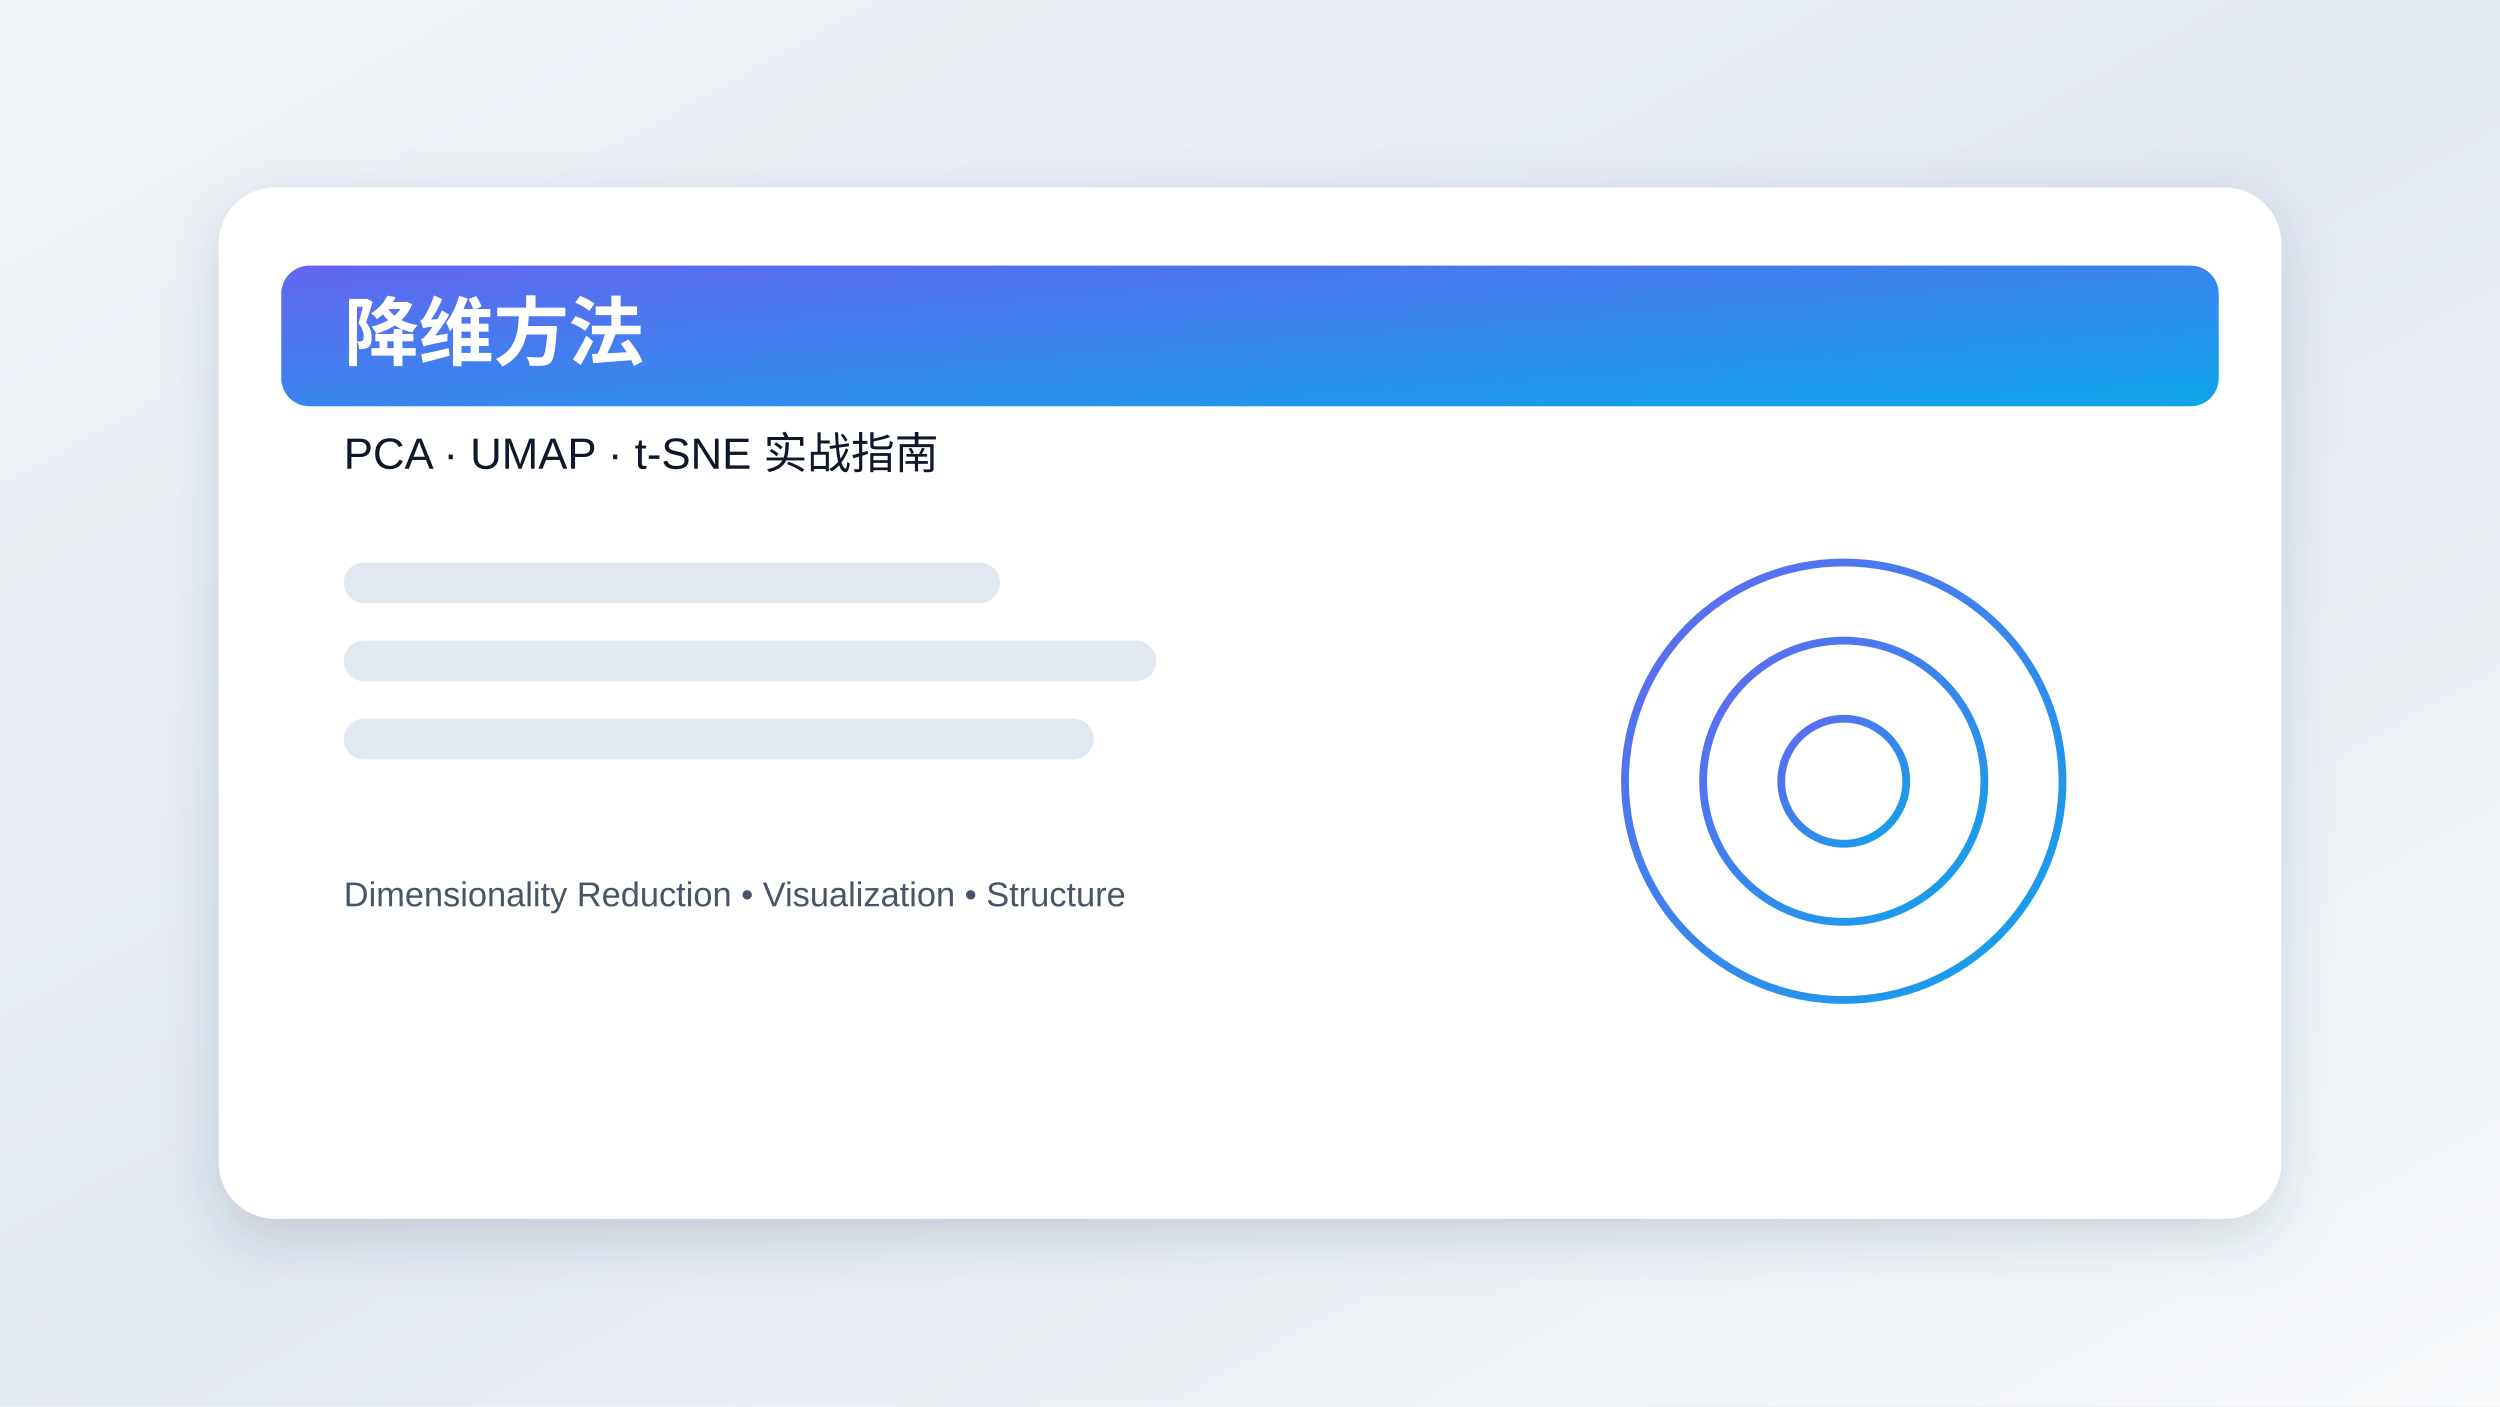
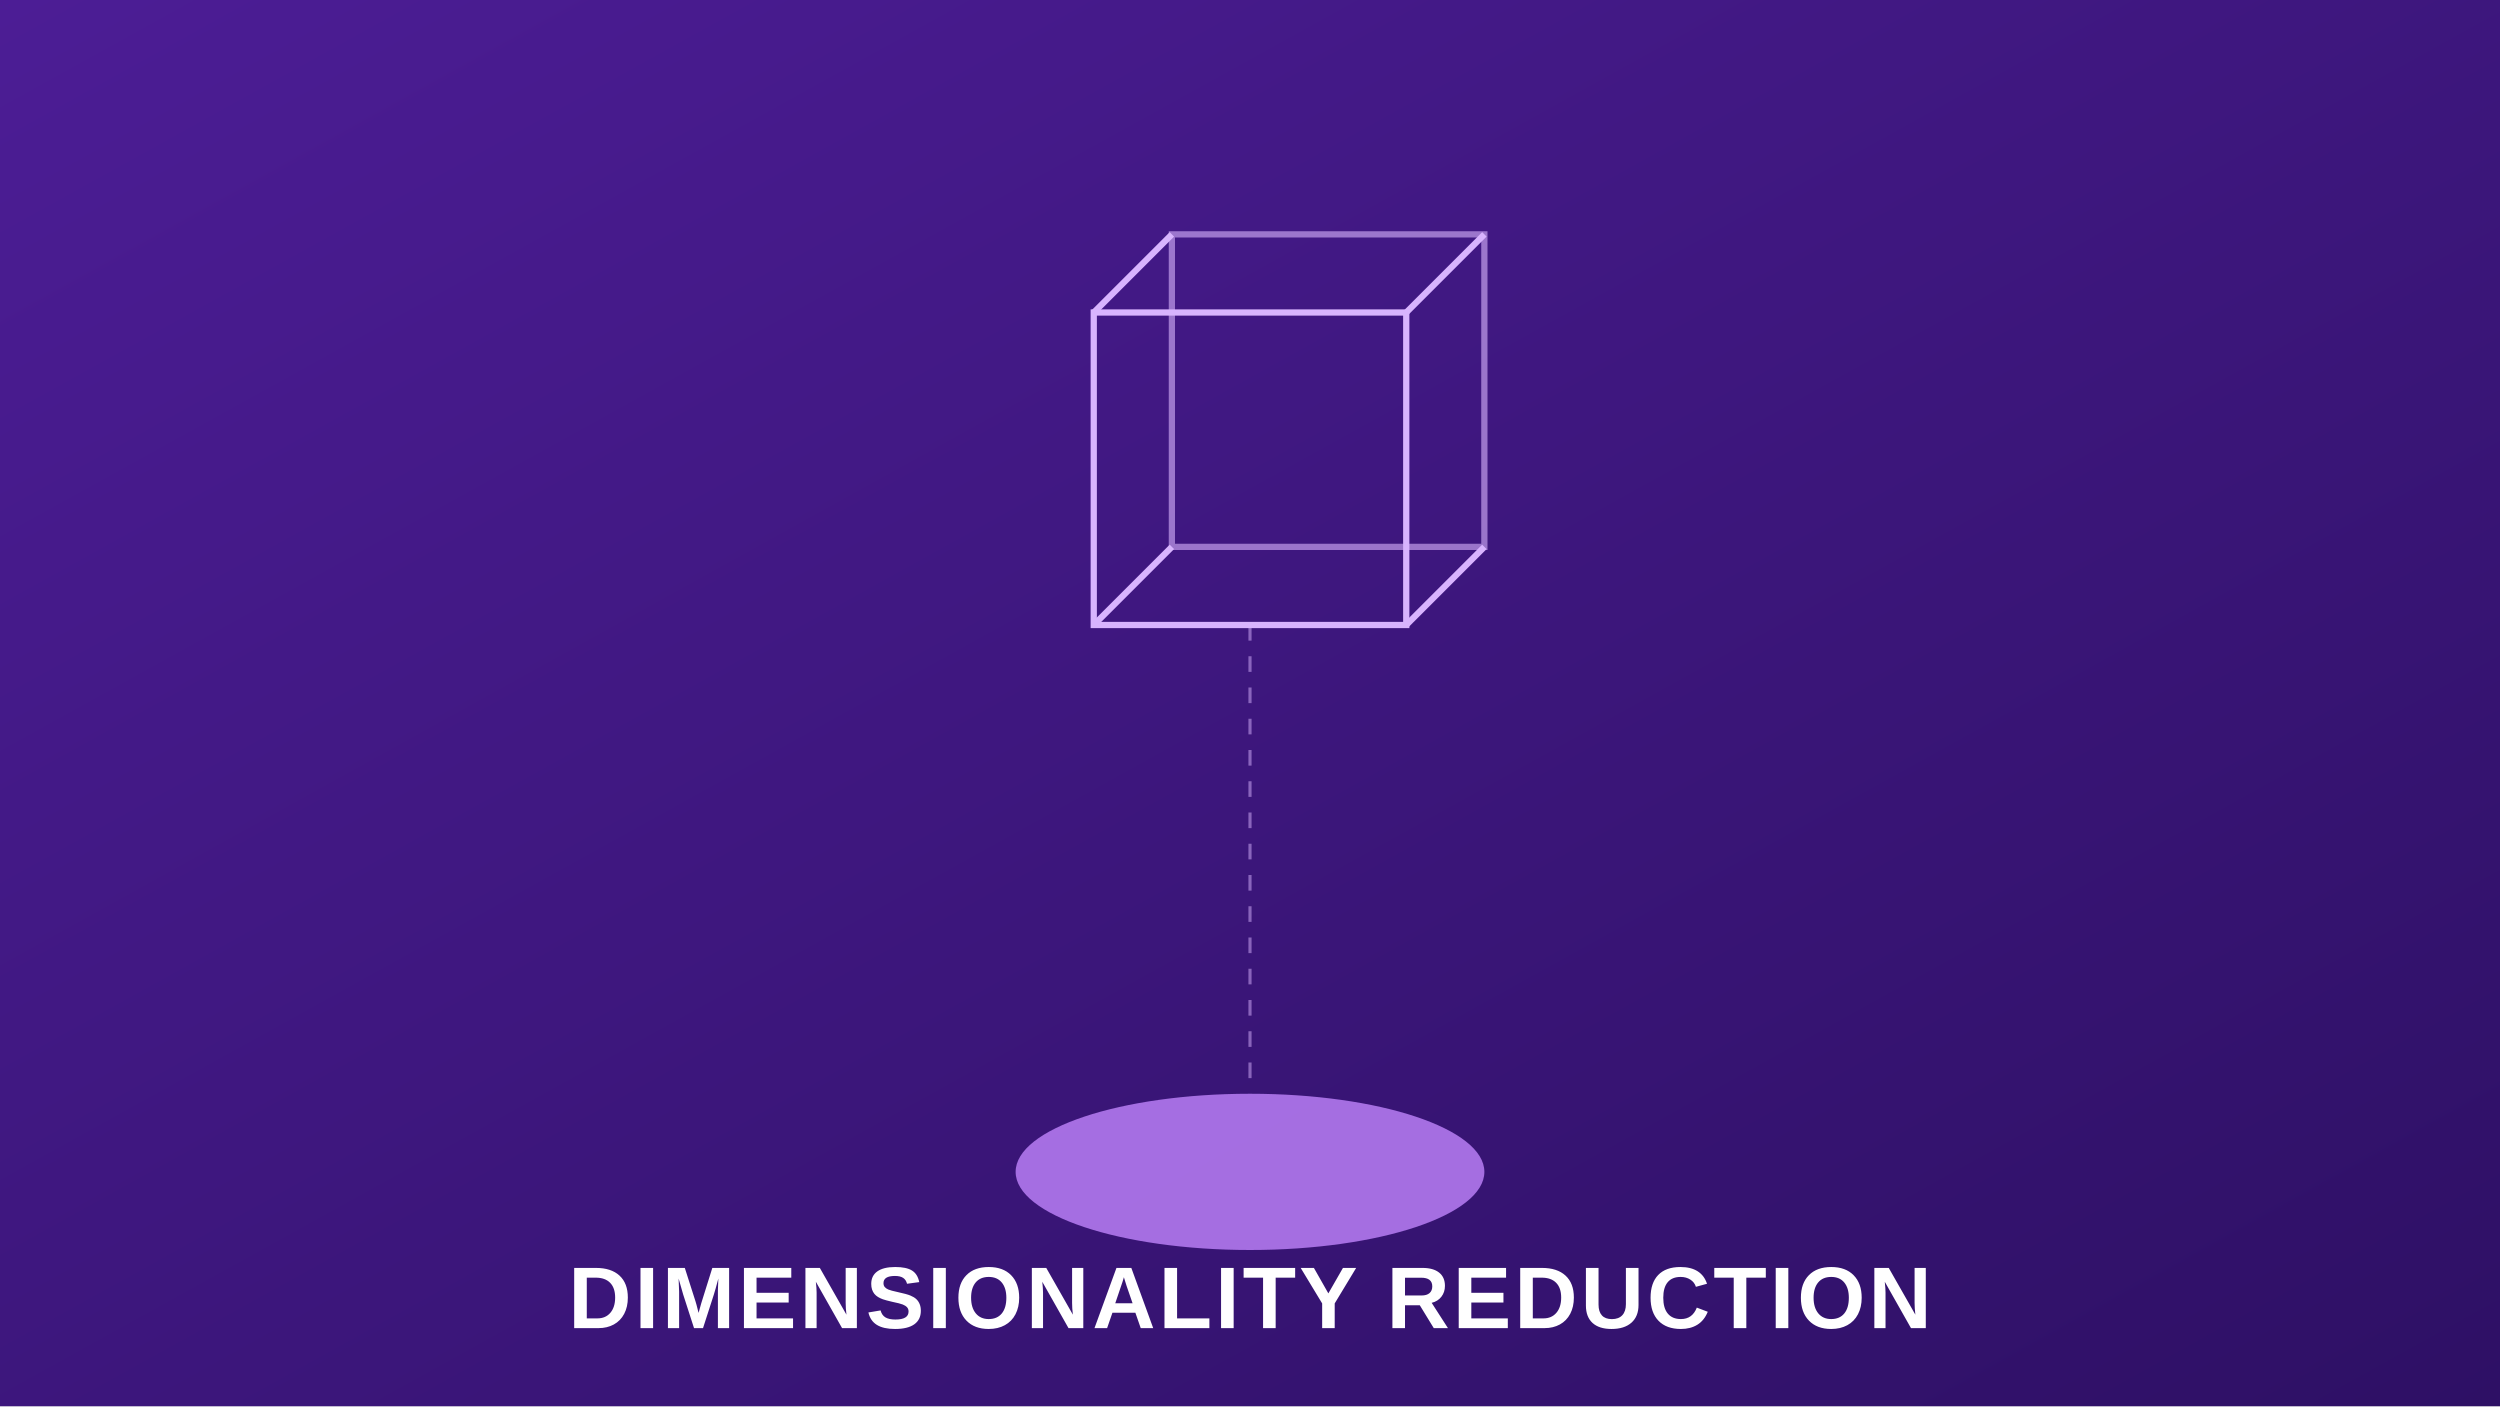
<svg xmlns="http://www.w3.org/2000/svg" width="1600" height="900" viewBox="0 0 1600 900">
  <defs>
-     <linearGradient id="bg" x1="0" y1="0" x2="1" y2="1">
-       <stop offset="0%" stop-color="#f1f5f9" />
-       <stop offset="50%" stop-color="#e2e8f0" />
-       <stop offset="100%" stop-color="#f8fafc" />
+     <linearGradient id="bg" x1="0%" y1="0%" x2="100%" y2="100%">
+       <stop offset="0%" stop-color="#4c1d95" />
+       <stop offset="100%" stop-color="#2e1065" />
    </linearGradient>
-     <linearGradient id="accent" x1="0" y1="0" x2="1" y2="1">
-       <stop offset="0%" stop-color="#6366f1" />
-       <stop offset="100%" stop-color="#0ea5e9" />
-     </linearGradient>
-     <filter id="shadow" x="-20%" y="-20%" width="140%" height="140%">
-       <feDropShadow dx="0" dy="12" stdDeviation="18" flood-color="#334155" flood-opacity="0.18" />
-     </filter>
  </defs>
  <rect width="1600" height="900" fill="url(#bg)" />
-   <rect x="140" y="120" width="1320" height="660" rx="36" fill="#ffffff" filter="url(#shadow)" />
-   <rect x="180" y="170" width="1240" height="90" rx="18" fill="url(#accent)" />
-   <text x="220" y="230" font-family="Segoe UI, Arial, sans-serif" font-size="48" fill="#ffffff" font-weight="700">降维方法</text>
-   <text x="220" y="300" font-family="Segoe UI, Arial, sans-serif" font-size="28" fill="#0f172a">PCA · UMAP · t-SNE 实战指南</text>
-   <g fill="#e2e8f0">
-     <rect x="220" y="360" width="420" height="26" rx="13" />
-     <rect x="220" y="410" width="520" height="26" rx="13" />
-     <rect x="220" y="460" width="480" height="26" rx="13" />
+   <g transform="translate(800, 300)">
+     <rect x="-100" y="-100" width="200" height="200" stroke="#d8b4fe" stroke-width="4" fill="none" />
+     <rect x="-50" y="-150" width="200" height="200" stroke="#d8b4fe" stroke-width="4" fill="none" opacity="0.6" />
+     <line x1="-100" y1="-100" x2="-50" y2="-150" stroke="#d8b4fe" stroke-width="4" />
+     <line x1="100" y1="-100" x2="150" y2="-150" stroke="#d8b4fe" stroke-width="4" />
+     <line x1="-100" y1="100" x2="-50" y2="50" stroke="#d8b4fe" stroke-width="4" />
+     <line x1="100" y1="100" x2="150" y2="50" stroke="#d8b4fe" stroke-width="4" />
+     <line x1="0" y1="100" x2="0" y2="400" stroke="#d8b4fe" stroke-width="2" stroke-dasharray="10,10" opacity="0.5" />
+     <ellipse cx="0" cy="450" rx="150" ry="50" fill="#c084fc" opacity="0.8" />
  </g>
-   <g stroke="url(#accent)" stroke-width="5" fill="none">
-     <circle cx="1180" cy="500" r="140" />
-     <circle cx="1180" cy="500" r="90" />
-     <circle cx="1180" cy="500" r="40" />
-   </g>
-   <text x="220" y="580" font-family="Segoe UI, Arial, sans-serif" font-size="22" fill="#475569">Dimensionality Reduction • Visualization • Structure</text>
+   <text x="800" y="850" font-family="Arial, sans-serif" font-weight="bold" font-size="56" fill="white" text-anchor="middle" letter-spacing="2">DIMENSIONALITY REDUCTION</text>
</svg>
